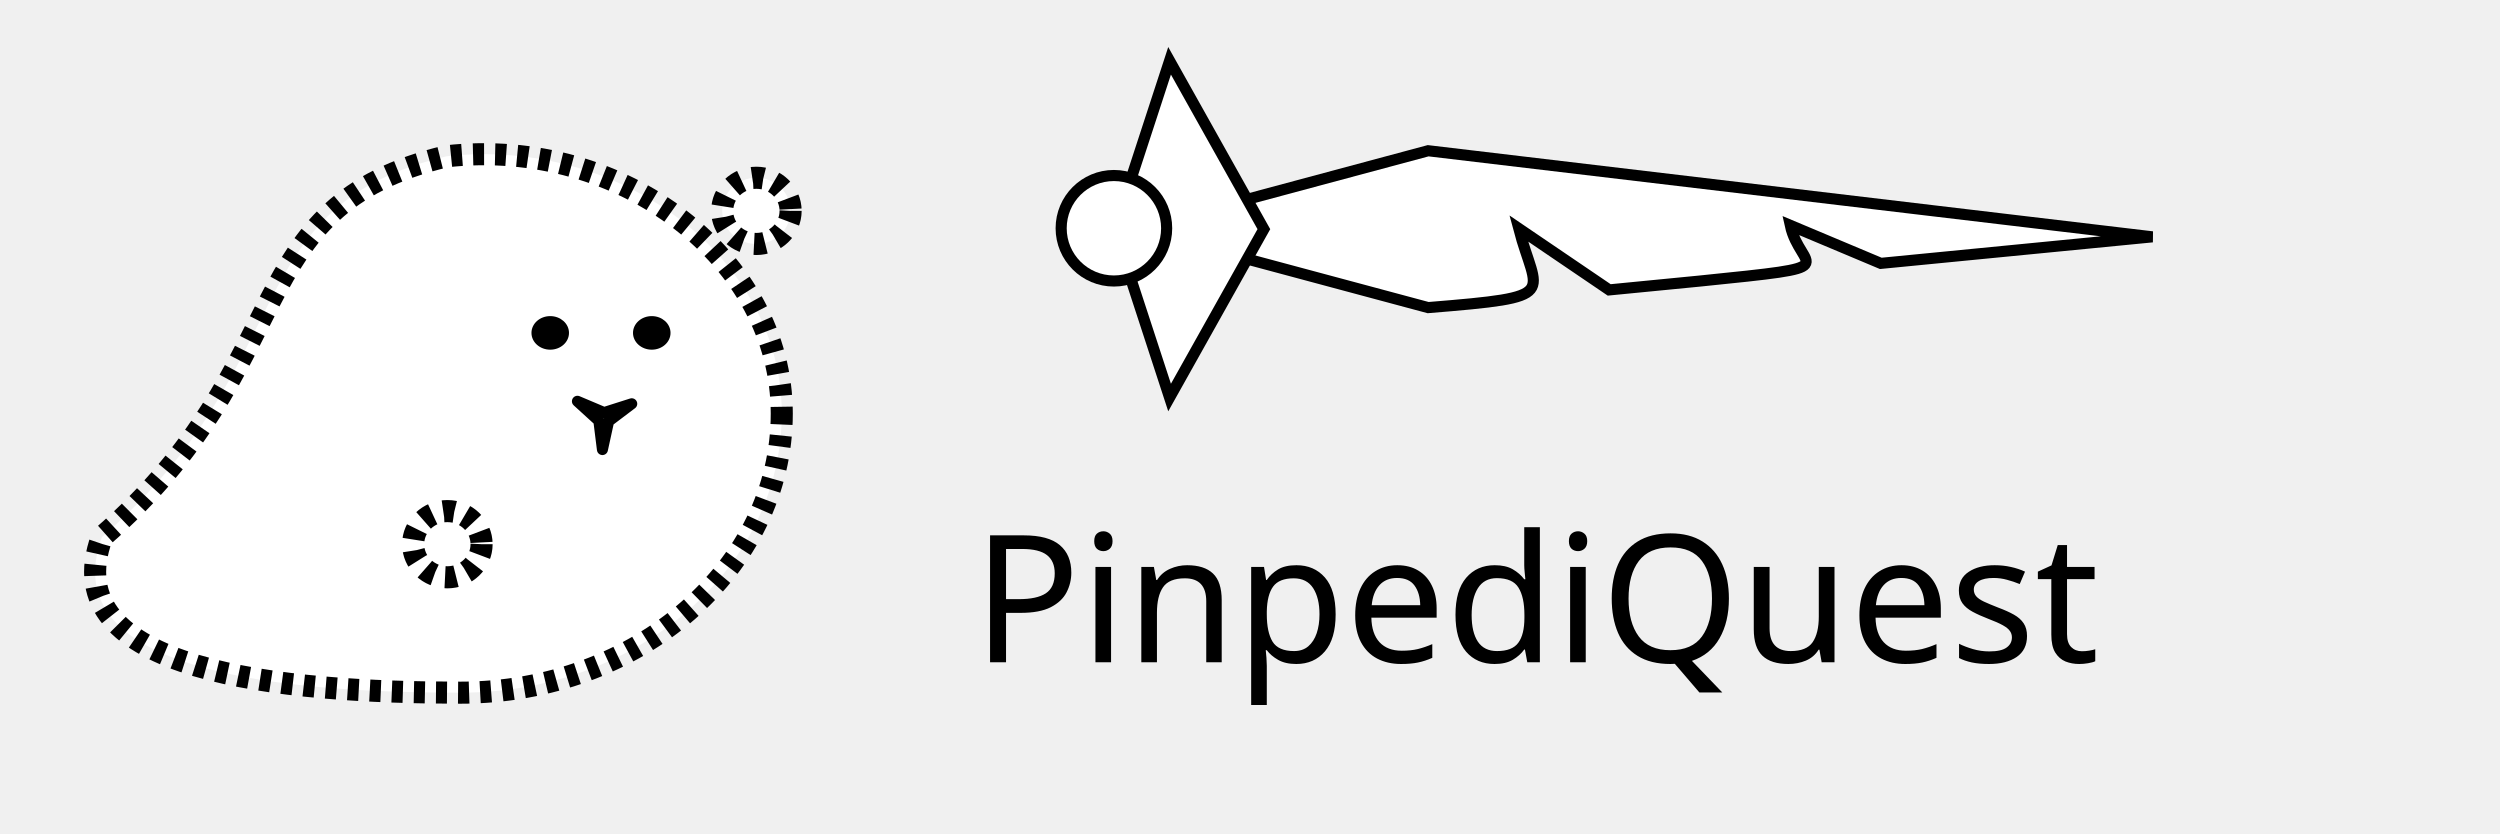
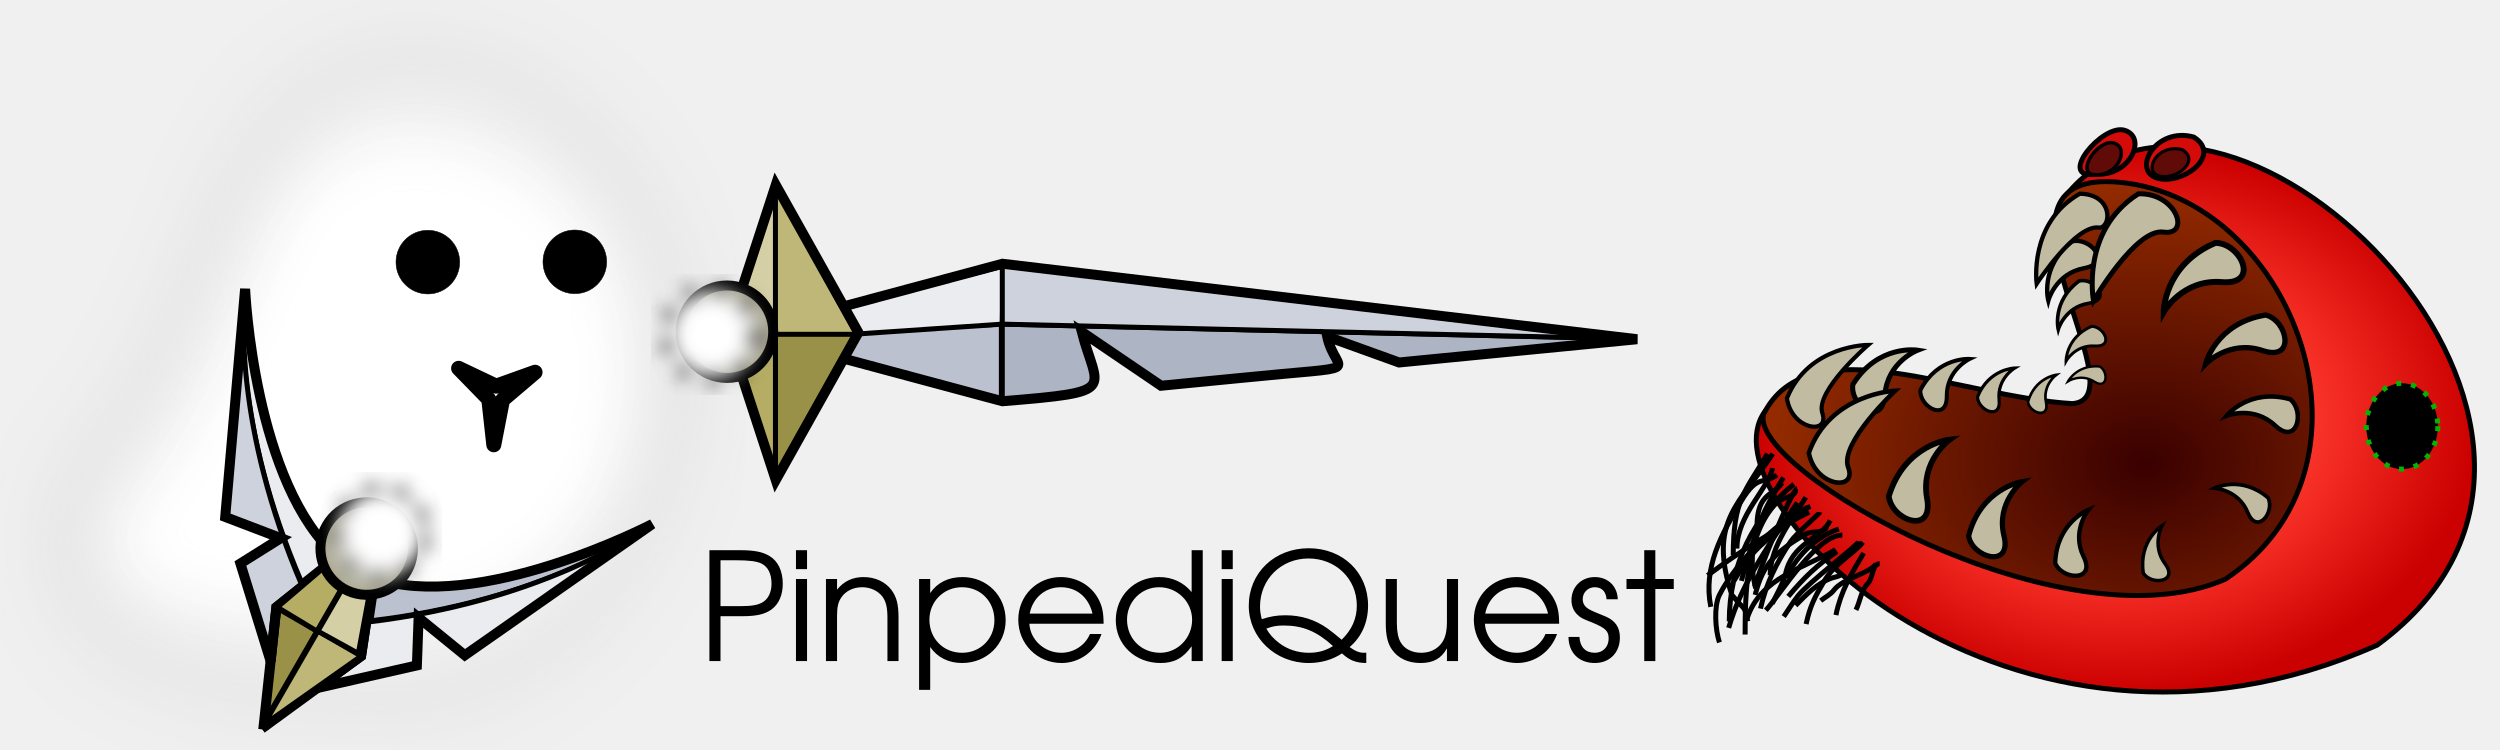
- <svg xmlns="http://www.w3.org/2000/svg" width="450" height="150" id="svg2402" version="1.0">
-   <defs id="defs2404" />
+ <svg xmlns="http://www.w3.org/2000/svg" xmlns:xlink="http://www.w3.org/1999/xlink" width="500" height="150" id="svg2402" version="1.0">
+   <defs id="defs2404">
+     <filter id="filter3534" height="1.39" y="-0.195" width="1.378" x="-0.189">
+       <feGaussianBlur id="feGaussianBlur3536" stdDeviation="3.148" />
+     </filter>
+     <filter id="filter3530" height="1.39" y="-0.195" width="1.378" x="-0.189">
+       <feGaussianBlur id="feGaussianBlur3532" stdDeviation="3.148" />
+     </filter>
+     <linearGradient id="linearGradient4616">
+       <stop id="stop4618" offset="0" style="stop-color:#ff5435;stop-opacity:1;" />
+       <stop id="stop4624" offset="0.5" style="stop-color:#ff392e;stop-opacity:1;" />
+       <stop id="stop4620" offset="1" style="stop-color:#cb0000;stop-opacity:1;" />
+     </linearGradient>
+     <linearGradient id="linearGradient5384">
+       <stop id="stop5386" offset="0" style="stop-color:#390000;stop-opacity:1;" />
+       <stop id="stop5388" offset="1" style="stop-color:#942b00;stop-opacity:1;" />
+     </linearGradient>
+     <radialGradient r="4.859" fy="71.75" fx="312.5" cy="71.75" cx="312.5" gradientTransform="matrix(1.406405,-8.3705979e-7,8.0407572e-7,1.350986,-127.0017,-25.18301)" gradientUnits="userSpaceOnUse" id="radialGradient12323" xlink:href="#linearGradient9227" />
+     <radialGradient gradientTransform="matrix(1.424878,3.6083487e-6,-3.514787e-6,1.387932,-132.7742,-27.83527)" gradientUnits="userSpaceOnUse" r="4.859" fy="71.75" fx="312.5" cy="71.75" cx="312.5" id="radialGradient10210" xlink:href="#linearGradient9227" />
+     <radialGradient gradientTransform="matrix(1.406405,-8.3705979e-7,8.0407572e-7,1.350986,-127.0017,-25.18301)" gradientUnits="userSpaceOnUse" r="4.859" fy="71.75" fx="312.5" cy="71.75" cx="312.5" id="radialGradient9233" xlink:href="#linearGradient9227" />
+     <linearGradient id="linearGradient9227">
+       <stop id="stop9229" offset="0" style="stop-color:#efeee7;stop-opacity:1;" />
+       <stop id="stop9231" offset="1" style="stop-color:#848162;stop-opacity:1;" />
+     </linearGradient>
+     <radialGradient xlink:href="#linearGradient4616" id="radialGradient2959" gradientUnits="userSpaceOnUse" gradientTransform="matrix(1.146743,0,0,0.872035,-79.6125,-718.6239)" cx="305.047" cy="628.093" fx="305.047" fy="628.093" r="120.288" />
+     <radialGradient xlink:href="#linearGradient5384" id="radialGradient2961" gradientUnits="userSpaceOnUse" gradientTransform="matrix(1.150955,0,0,0.868844,-79.6125,-718.6239)" cx="310.797" cy="648.409" fx="314.016" fy="649.842" r="122.113" />
+     <filter id="filter3554" height="1.33" y="-0.165" width="1.266" x="-0.133">
+       <feGaussianBlur id="feGaussianBlur3556" stdDeviation="7.487" />
+     </filter>
+   </defs>
  <g id="layer1">
-     <g transform="translate(-48.65691,-105.6936)" id="g9007">
-       <path style="fill:#ffffff;fill-opacity:1;fill-rule:evenodd;stroke:#000000;stroke-width:3.973;stroke-linecap:butt;stroke-linejoin:round;stroke-miterlimit:4;stroke-dasharray:1.987, 1.987;stroke-dashoffset:0;stroke-opacity:1" d="M 189.376,180.115 C 189.376,207.859 163.477,230.376 131.566,230.376 C 99.655,230.376 58.091,226.681 67.002,202.365 C 103.277,170.827 90.997,142.854 129.031,133.827 C 160.742,130.269 189.376,152.371 189.376,180.115 z " id="path1872" />
-       <path style="opacity:1;fill:#000000;fill-opacity:1;fill-rule:evenodd;stroke:#000000;stroke-width:1;stroke-linecap:butt;stroke-linejoin:round;stroke-miterlimit:4;stroke-dasharray:none;stroke-dashoffset:0;stroke-opacity:1" id="path1875" d="M 249 242.362 A 9 8 0 1 1  231,242.362 A 9 8 0 1 1  249 242.362 z" transform="matrix(0.355495,0,0,0.355495,62.37908,79.4559)" />
-       <path transform="matrix(0.355495,0,0,0.355495,80.6557,79.4559)" d="M 249 242.362 A 9 8 0 1 1  231,242.362 A 9 8 0 1 1  249 242.362 z" id="path2762" style="opacity:1;fill:#000000;fill-opacity:1;fill-rule:evenodd;stroke:#000000;stroke-width:1;stroke-linecap:butt;stroke-linejoin:round;stroke-miterlimit:4;stroke-dasharray:none;stroke-dashoffset:0;stroke-opacity:1" />
-       <path transform="matrix(0.397318,0,0,0.397318,79.31894,-62.19913)" d="M 281 518.094 A 15.5 15 0 1 1  250,518.094 A 15.5 15 0 1 1  281 518.094 z" id="path6332" style="opacity:1;fill:#ffffff;fill-opacity:1;fill-rule:evenodd;stroke:#000000;stroke-width:10;stroke-linecap:butt;stroke-linejoin:round;stroke-miterlimit:4;stroke-dasharray:5, 5;stroke-dashoffset:0;stroke-opacity:1" />
-       <path style="opacity:1;fill:#ffffff;fill-opacity:1;fill-rule:evenodd;stroke:#000000;stroke-width:10;stroke-linecap:butt;stroke-linejoin:round;stroke-miterlimit:4;stroke-dasharray:5, 5;stroke-dashoffset:0;stroke-opacity:1" id="path7219" d="M 281 518.094 A 15.5 15 0 1 1  250,518.094 A 15.5 15 0 1 1  281 518.094 z" transform="matrix(0.397318,0,0,0.397318,23.69447,-2.19913)" />
-       <path style="opacity:1;fill:#ffffff;fill-opacity:1;fill-rule:evenodd;stroke:#000000;stroke-width:10.441;stroke-linecap:butt;stroke-linejoin:round;stroke-miterlimit:4;stroke-dasharray:none;stroke-dashoffset:0;stroke-opacity:1" id="path7227" d="M 333.5,510.974 L 327.644,537.745 L 324.256,510.552 L 304,492.094 L 329.244,502.757 L 355.356,494.444 L 333.5,510.974 z " transform="matrix(0.190272,0,0,0.190272,94.7528,84.2945)" />
+     <text xml:space="preserve" style="font-size:32px;font-style:normal;font-weight:normal;fill:#000000;fill-opacity:1;stroke:none;stroke-width:1px;stroke-linecap:butt;stroke-linejoin:miter;stroke-opacity:1;font-family:Dragonwick" x="139.6" y="132.208" id="text9226">
+       <tspan id="tspan9228" x="139.6" y="132.208" style="font-size:30px;font-family:URW Gothic L">PinpediQuest</tspan>
+     </text>
+     <g id="g2902" transform="matrix(0.5225351,0,0,0.5225351,281.8875,173.1592)">
+       <path id="path1362" d="M 136.055,-173.863 C 262.324,-142.044 303.74,-154.67 252.223,-257.706 C 312.832,-328.922 482.032,-166.287 370.41,-84.465 C 229.494,-21.835 111.306,-140.528 136.055,-173.863 z " style="fill:url(#radialGradient2959);fill-opacity:1;fill-rule:evenodd;stroke:#000000;stroke-width:1.914px;stroke-linecap:butt;stroke-linejoin:miter;stroke-opacity:1" />
+       <path id="path1358" d="M 312.327,-109.719 C 375.966,-152.145 339.601,-252.15 274.951,-261.242 C 210.301,-270.333 281.517,-178.914 253.738,-176.894 C 210.806,-179.419 152.723,-207.198 135.55,-172.853 C 129.489,-151.64 250.202,-82.445 312.327,-109.719 z " style="fill:url(#radialGradient2961);fill-opacity:1;fill-rule:evenodd;stroke:#000000;stroke-width:1.914px;stroke-linecap:butt;stroke-linejoin:miter;stroke-opacity:1" />
+       <path id="path3694" d="M 253.614,-238.972 C 241.078,-229.178 244.526,-216.318 244.526,-216.318 C 244.526,-216.318 247.256,-226.699 258.202,-228.715 C 269.148,-230.732 260.473,-240.811 253.614,-238.972 z " style="fill:#c1bca1;fill-opacity:1;fill-rule:evenodd;stroke:#000000;stroke-width:1.682px;stroke-linecap:butt;stroke-linejoin:miter;stroke-opacity:1" />
+       <path id="path1368" d="M 300.205,-278.919 C 311.317,-271.848 295.659,-260.231 286.063,-263.262 C 276.466,-266.292 285.558,-282.96 300.205,-278.919 z " style="fill:#d50b09;fill-opacity:1;fill-rule:evenodd;stroke:#000000;stroke-width:1.914px;stroke-linecap:butt;stroke-linejoin:miter;stroke-opacity:1" />
+       <path id="path1370" d="M 262.829,-264.777 C 275.456,-263.767 282.527,-278.414 273.941,-281.445 C 265.355,-284.475 247.172,-262.252 262.829,-264.777 z " style="fill:#d50b09;fill-opacity:1;fill-rule:evenodd;stroke:#000000;stroke-width:1.914px;stroke-linecap:butt;stroke-linejoin:miter;stroke-opacity:1" />
+       <path id="path3696" d="M 256.341,-223.864 C 245.747,-216.016 248.33,-205.289 248.33,-205.289 C 248.33,-205.289 250.813,-213.831 259.924,-215.269 C 269.036,-216.707 262.063,-225.242 256.341,-223.864 z " style="fill:#c1bca1;fill-opacity:1;fill-rule:evenodd;stroke:#000000;stroke-width:1.394px;stroke-linecap:butt;stroke-linejoin:miter;stroke-opacity:1" />
+       <path id="path3672" d="M 327.727,-210.809 C 308.617,-207.773 304.71,-192.057 304.71,-192.057 C 304.71,-192.057 313.731,-201.495 326.567,-197.192 C 339.402,-192.889 336.108,-208.726 327.727,-210.809 z " style="fill:#c1bca1;fill-opacity:1;fill-rule:evenodd;stroke:#000000;stroke-width:2.045px;stroke-linecap:butt;stroke-linejoin:miter;stroke-opacity:1" />
+       <path id="path3674" d="M 337.108,-178.557 C 321.302,-182.974 312.733,-172.24 312.733,-172.24 C 312.733,-172.24 323.025,-176.326 331.398,-168.47 C 339.772,-160.613 342.833,-173.987 337.108,-178.557 z " style="fill:#c1bca1;fill-opacity:1;fill-rule:evenodd;stroke:#000000;stroke-width:1.735px;stroke-linecap:butt;stroke-linejoin:miter;stroke-opacity:1" />
+       <path id="path3686" d="M 169.728,-184.24 C 179.439,-199.775 194.516,-197.354 194.516,-197.354 C 194.516,-197.354 182.989,-192.989 181.968,-180.204 C 180.946,-167.418 168.431,-176.161 169.728,-184.24 z " style="fill:#c1bca1;fill-opacity:1;fill-rule:evenodd;stroke:#000000;stroke-width:1.933px;stroke-linecap:butt;stroke-linejoin:miter;stroke-opacity:1" />
+       <path id="path3682" d="M 247.172,-115.832 C 247.615,-131.367 259.896,-136.269 259.896,-136.269 C 259.896,-136.269 253.222,-128.02 258.047,-118.311 C 262.871,-108.602 249.735,-109.409 247.172,-115.832 z " style="fill:#c1bca1;fill-opacity:1;fill-rule:evenodd;stroke:#000000;stroke-width:1.654px;stroke-linecap:butt;stroke-linejoin:miter;stroke-opacity:1" />
+       <path id="path3684" d="M 144.489,-178.909 C 152.733,-199.415 175.589,-199.369 175.589,-199.369 C 175.589,-199.369 155.165,-181.763 158.047,-173.248 C 160.929,-164.733 146.327,-166.75 144.489,-178.909 z " style="fill:#c1bca1;fill-opacity:1;fill-rule:evenodd;stroke:#000000;stroke-width:1.606px;stroke-linecap:butt;stroke-linejoin:miter;stroke-opacity:1" />
+       <path id="path3688" d="M 195.569,-182.054 C 202.197,-194.865 214.44,-194.018 214.44,-194.018 C 214.44,-194.018 205.537,-189.808 205.661,-179.747 C 205.785,-169.685 195.126,-175.65 195.569,-182.054 z " style="fill:#c1bca1;fill-opacity:1;fill-rule:evenodd;stroke:#000000;stroke-width:1.535px;stroke-linecap:butt;stroke-linejoin:miter;stroke-opacity:1" />
+       <path id="path3690" d="M 217.419,-179.465 C 221.761,-190.26 231.658,-190.516 231.658,-190.516 C 231.658,-190.516 224.831,-186.455 225.699,-178.384 C 226.568,-170.314 217.552,-174.289 217.419,-179.465 z " style="fill:#c1bca1;fill-opacity:1;fill-rule:evenodd;stroke:#000000;stroke-width:1.238px;stroke-linecap:butt;stroke-linejoin:miter;stroke-opacity:1" />
+       <path id="path3692" d="M 256.586,-257.238 C 236.887,-246.03 240.069,-222.791 240.069,-222.791 C 240.069,-222.791 255.151,-245.987 264.196,-244.228 C 268.811,-244.776 269.189,-257.043 256.586,-257.238 z " style="fill:#c1bca1;fill-opacity:1;fill-rule:evenodd;stroke:#000000;stroke-width:1.647px;stroke-linecap:butt;stroke-linejoin:miter;stroke-opacity:1" />
+       <path id="path3700" d="M 280.885,-112.001 C 278.961,-124.507 288.077,-130.234 288.077,-130.234 C 288.077,-130.234 283.942,-122.65 289.23,-115.582 C 294.518,-108.515 283.88,-107.234 280.885,-112.001 z " style="fill:#c1bca1;fill-opacity:1;fill-rule:evenodd;stroke:#000000;stroke-width:1.346px;stroke-linecap:butt;stroke-linejoin:miter;stroke-opacity:1" />
+       <path id="path3702" d="M 328.633,-140.874 C 318.261,-149.656 308.105,-144.534 308.105,-144.534 C 308.105,-144.534 317.262,-144.057 320.853,-135.252 C 324.444,-126.448 331.365,-135.458 328.633,-140.874 z " style="fill:#c1bca1;fill-opacity:1;fill-rule:evenodd;stroke:#000000;stroke-width:1.437px;stroke-linecap:butt;stroke-linejoin:miter;stroke-opacity:1" />
+       <path id="path3704" d="M 236.73,-177.565 C 239.389,-186.854 247.541,-187.915 247.541,-187.915 C 247.541,-187.915 242.251,-183.975 243.662,-177.384 C 245.073,-170.793 237.286,-173.302 236.73,-177.565 z " style="fill:#c1bca1;fill-opacity:1;fill-rule:evenodd;stroke:#000000;stroke-width:1.028px;stroke-linecap:butt;stroke-linejoin:miter;stroke-opacity:1" />
+       <path id="path3706" d="M 261.054,-206.46 C 251.196,-202.141 251.301,-193.134 251.301,-193.134 C 251.301,-193.134 254.83,-199.481 262.343,-198.968 C 269.856,-198.455 265.858,-206.516 261.054,-206.46 z " style="fill:#c1bca1;fill-opacity:1;fill-rule:evenodd;stroke:#000000;stroke-width:1.138px;stroke-linecap:butt;stroke-linejoin:miter;stroke-opacity:1" />
+       <path id="path3708" d="M 264.16,-191.112 C 255.504,-191.877 252.085,-185.458 252.085,-185.458 C 252.085,-185.458 257.046,-188.584 262.167,-185.307 C 267.288,-182.03 267.583,-189.288 264.16,-191.112 z " style="fill:#c1bca1;fill-opacity:1;fill-rule:evenodd;stroke:#000000;stroke-width:0.919px;stroke-linecap:butt;stroke-linejoin:miter;stroke-opacity:1" />
+       <path id="path3726" d="M 139.086,-157.701 C 126.363,-138.618 114.076,-131.714 123.428,-103.658 C 129.368,-96.53 127.841,-100.148 129.489,-93.556" style="fill:none;fill-opacity:0.75;fill-rule:evenodd;stroke:#000000;stroke-width:1.914px;stroke-linecap:butt;stroke-linejoin:miter;stroke-opacity:1" />
+       <path id="path3728" d="M 147.672,-144.064 C 148.588,-141.316 142.649,-141.061 140.601,-139.013 C 128.856,-127.269 128.479,-103.724 128.479,-88.505" style="fill:none;fill-opacity:0.75;fill-rule:evenodd;stroke:#000000;stroke-width:1.914px;stroke-linecap:butt;stroke-linejoin:miter;stroke-opacity:1" />
+       <path id="path3742" d="M 164.339,-128.912 C 156.597,-126.331 148.991,-119.934 144.136,-110.224" style="fill:none;fill-opacity:0.75;fill-rule:evenodd;stroke:#000000;stroke-width:1.914px;stroke-linecap:butt;stroke-linejoin:miter;stroke-opacity:1" />
+       <path id="path3744" d="M 153.502,-137.524 C 142.871,-133.98 125.164,-116.708 118.651,-103.683 C 116.488,-99.357 117.036,-90.345 118.651,-85.501" style="fill:none;fill-opacity:0.75;fill-rule:evenodd;stroke:#000000;stroke-width:1.914px;stroke-linecap:butt;stroke-linejoin:miter;stroke-opacity:1" />
+       <path id="path3746" d="M 161.078,-132.182 C 157.475,-124.976 146.35,-123.698 143.905,-111.474 C 143.448,-109.186 140.41,-103.473 138.854,-100.362" style="fill:none;fill-opacity:0.75;fill-rule:evenodd;stroke:#000000;stroke-width:1.914px;stroke-linecap:butt;stroke-linejoin:miter;stroke-opacity:1" />
+       <path id="path3748" d="M 157.089,-135.315 C 156.996,-134.852 147.766,-126.887 145.977,-124.203 C 140.389,-115.821 136.452,-107.859 134.36,-98.444" style="fill:none;fill-opacity:0.75;fill-rule:evenodd;stroke:#000000;stroke-width:1.914px;stroke-linecap:butt;stroke-linejoin:miter;stroke-opacity:1" />
+       <path id="path3750" d="M 148.451,-139.03 C 138.83,-124.599 127.294,-108.921 122.187,-91.048" style="fill:none;fill-opacity:0.75;fill-rule:evenodd;stroke:#000000;stroke-width:1.914px;stroke-linecap:butt;stroke-linejoin:miter;stroke-opacity:1" />
+       <path id="path3752" d="M 139.702,-141.376 C 133.795,-132.516 129.522,-118.84 127.075,-109.051" style="fill:none;fill-opacity:0.75;fill-rule:evenodd;stroke:#000000;stroke-width:1.914px;stroke-linecap:butt;stroke-linejoin:miter;stroke-opacity:1" />
+       <path id="path3764" d="M 147.167,-146.084 C 131.744,-133.746 122.418,-115.207 122.418,-93.556" style="fill:none;fill-opacity:0.75;fill-rule:evenodd;stroke:#000000;stroke-width:1.914px;stroke-linecap:butt;stroke-linejoin:miter;stroke-opacity:1" />
+       <path id="path3766" d="M 140.601,-149.62 C 135.561,-145.588 133.522,-150.448 126.964,-139.518 C 119.425,-126.953 112.337,-114.162 115.347,-99.112" style="fill:none;fill-opacity:0.75;fill-rule:evenodd;stroke:#000000;stroke-width:1.914px;stroke-linecap:butt;stroke-linejoin:miter;stroke-opacity:1" />
+       <path id="path3768" d="M 137.065,-157.701 C 128.251,-143.01 123.933,-139.916 123.933,-118.81" style="fill:none;fill-opacity:0.75;fill-rule:evenodd;stroke:#000000;stroke-width:1.914px;stroke-linecap:butt;stroke-linejoin:miter;stroke-opacity:1" />
+       <path id="path3770" d="M 143.126,-148.61 C 135.434,-135.789 128.159,-123.625 132.52,-106.183" style="fill:none;fill-opacity:0.75;fill-rule:evenodd;stroke:#000000;stroke-width:1.914px;stroke-linecap:butt;stroke-linejoin:miter;stroke-opacity:1" />
+       <path id="path3772" d="M 151.712,-141.033 C 147.334,-133.736 138.075,-122.675 138.075,-111.234" style="fill:none;fill-opacity:0.75;fill-rule:evenodd;stroke:#000000;stroke-width:1.914px;stroke-linecap:butt;stroke-linejoin:miter;stroke-opacity:1" />
+       <path id="path3774" d="M 142.621,-146.589 C 139.683,-141.693 133.025,-143.042 133.025,-129.922 C 133.025,-126.873 132.351,-123.861 132.014,-120.83" style="fill:none;fill-opacity:0.75;fill-rule:evenodd;stroke:#000000;stroke-width:1.914px;stroke-linecap:butt;stroke-linejoin:miter;stroke-opacity:1" />
+       <path id="path3776" d="M 159.597,-129.947 C 159.597,-127.071 153.982,-128.397 151.516,-126.917 C 140.386,-120.239 135.327,-115.703 132.323,-103.683" style="fill:none;fill-opacity:0.75;fill-rule:evenodd;stroke:#000000;stroke-width:1.914px;stroke-linecap:butt;stroke-linejoin:miter;stroke-opacity:1" />
+       <path id="path3778" d="M 163.107,-121.036 C 150.921,-113.724 134.544,-110.605 129.267,-94.772" style="fill:none;fill-opacity:0.75;fill-rule:evenodd;stroke:#000000;stroke-width:1.914px;stroke-linecap:butt;stroke-linejoin:miter;stroke-opacity:1" />
+       <path id="path3780" d="M 172.052,-124.169 C 171.57,-122.721 152.889,-108.549 148.819,-103.461 C 146.777,-100.908 145.115,-98.073 143.263,-95.38" style="fill:none;fill-opacity:0.75;fill-rule:evenodd;stroke:#000000;stroke-width:1.914px;stroke-linecap:butt;stroke-linejoin:miter;stroke-opacity:1" />
+       <path id="path3782" d="M 173.542,-123.844 C 169.849,-119.227 162.8,-115.705 158.895,-109.197 C 154.948,-102.618 153.347,-99.384 151.824,-92.529" style="fill:none;fill-opacity:0.75;fill-rule:evenodd;stroke:#000000;stroke-width:1.914px;stroke-linecap:butt;stroke-linejoin:miter;stroke-opacity:1" />
+       <path id="path3800" d="M 163.68,-120.257 C 156.127,-115.221 151.025,-110.323 144.992,-103.084" style="fill:none;fill-opacity:0.75;fill-rule:evenodd;stroke:#000000;stroke-width:1.914px;stroke-linecap:butt;stroke-linejoin:miter;stroke-opacity:1" />
+       <path id="path3802" d="M 164.964,-111.242 C 164.078,-110.652 162.944,-110.569 161.934,-110.232 C 155.918,-108.227 151.491,-103.325 147.792,-99.626" style="fill:none;fill-opacity:0.75;fill-rule:evenodd;stroke:#000000;stroke-width:1.914px;stroke-linecap:butt;stroke-linejoin:miter;stroke-opacity:1" />
+       <path id="path3810" d="M 165.7,-126.575 C 155.83,-126.575 142.638,-104.797 136.406,-97.785" style="fill:none;fill-opacity:0.75;fill-rule:evenodd;stroke:#000000;stroke-width:1.914px;stroke-linecap:butt;stroke-linejoin:miter;stroke-opacity:1" />
+       <path id="path3814" d="M 148.357,-144.286 C 146.433,-144.286 133.026,-111.07 132.194,-106.911" style="fill:none;fill-opacity:0.75;fill-rule:evenodd;stroke:#000000;stroke-width:1.914px;stroke-linecap:butt;stroke-linejoin:miter;stroke-opacity:1" />
+       <path id="path3816" d="M 179.988,-115.617 C 177.043,-115.617 177.525,-110.123 175.442,-108.041 C 172.832,-105.43 172.548,-101.242 170.897,-97.939" style="fill:none;fill-opacity:0.75;fill-rule:evenodd;stroke:#000000;stroke-width:1.914px;stroke-linecap:butt;stroke-linejoin:miter;stroke-opacity:1" />
+       <path id="path3818" d="M 152.517,-137.429 C 143.836,-128.749 133.861,-125.024 126.758,-113.186 C 125.941,-111.824 125.075,-110.492 124.233,-109.145" style="fill:none;fill-opacity:0.75;fill-rule:evenodd;stroke:#000000;stroke-width:1.914px;stroke-linecap:butt;stroke-linejoin:miter;stroke-opacity:1" />
+       <path id="path3820" d="M 173.85,-119.7 C 169.178,-111.913 165.053,-105.008 163.244,-95.962" style="fill:none;fill-opacity:0.75;fill-rule:evenodd;stroke:#000000;stroke-width:1.914px;stroke-linecap:butt;stroke-linejoin:miter;stroke-opacity:1" />
+       <path id="path3826" d="M 178.618,-115.608 C 176.429,-111.96 165.889,-110.084 162.456,-105.507 C 161.162,-103.782 159.089,-102.813 157.405,-101.466" style="fill:none;fill-opacity:0.75;fill-rule:evenodd;stroke:#000000;stroke-width:1.914px;stroke-linecap:butt;stroke-linejoin:miter;stroke-opacity:1" />
+       <path id="path3848" d="M 138.983,-152.214 C 137.419,-144.396 125.346,-134.248 125.346,-121.404" style="fill:none;fill-opacity:0.75;fill-rule:evenodd;stroke:#000000;stroke-width:1.914px;stroke-linecap:butt;stroke-linejoin:miter;stroke-opacity:1" />
+       <path id="path3856" d="M 152.988,-135.375 C 141.148,-129.455 126.366,-120.333 114.097,-111.131" style="fill:none;fill-opacity:0.75;fill-rule:evenodd;stroke:#000000;stroke-width:1.914px;stroke-linecap:butt;stroke-linejoin:miter;stroke-opacity:1" />
+       <path id="path6942" d="M 295.858,-274.074 C 302.989,-269.56 292.941,-262.143 286.783,-264.078 C 280.625,-266.013 286.459,-276.654 295.858,-274.074 z " style="fill:#610b09;fill-opacity:1;fill-rule:evenodd;stroke:#000000;stroke-width:1.225px;stroke-linecap:butt;stroke-linejoin:miter;stroke-opacity:1" />
+       <path id="path6944" d="M 262.187,-264.478 C 270.92,-263.746 275.811,-274.36 269.872,-276.556 C 263.934,-278.752 254.573,-265.148 262.187,-264.478 z " style="fill:#610b09;fill-opacity:1;fill-rule:evenodd;stroke:#000000;stroke-width:1.355px;stroke-linecap:butt;stroke-linejoin:miter;stroke-opacity:1" />
+       <path id="path3666" d="M 278.992,-257.201 C 256.768,-243.059 261.819,-216.29 261.819,-216.29 C 261.819,-216.29 277.981,-244.069 288.588,-242.554 C 299.195,-241.039 293.639,-257.706 278.992,-257.201 z " style="fill:#c1bca1;fill-opacity:1;fill-rule:evenodd;stroke:#000000;stroke-width:1.914px;stroke-linecap:butt;stroke-linejoin:miter;stroke-opacity:1" />
+       <path id="path3668" d="M 308.496,-238.419 C 288.682,-230.013 288.682,-212.001 288.682,-212.001 C 288.682,-212.001 295.887,-224.609 310.898,-223.409 C 325.908,-222.208 318.102,-238.419 308.496,-238.419 z " style="fill:#c1bca1;fill-opacity:1;fill-rule:evenodd;stroke:#000000;stroke-width:2.275px;stroke-linecap:butt;stroke-linejoin:miter;stroke-opacity:1" />
+       <path id="path3680" d="M 214.032,-126.243 C 218.679,-144.507 234.512,-147.048 234.512,-147.048 C 234.512,-147.048 224.426,-139.059 227.558,-126.291 C 230.691,-113.522 215.362,-117.962 214.032,-126.243 z " style="fill:#c1bca1;fill-opacity:1;fill-rule:evenodd;stroke:#000000;stroke-width:2.006px;stroke-linecap:butt;stroke-linejoin:miter;stroke-opacity:1" />
+       <path id="path3676" d="M 152.862,-158.03 C 160.931,-180.829 185.922,-181.831 185.922,-181.831 C 185.922,-181.831 164.402,-161.642 167.945,-152.465 C 171.488,-143.289 155.431,-144.822 152.862,-158.03 z " style="fill:#c1bca1;fill-opacity:1;fill-rule:evenodd;stroke:#000000;stroke-width:1.757px;stroke-linecap:butt;stroke-linejoin:miter;stroke-opacity:1" />
+       <path id="path3678" d="M 183.483,-141.468 C 189.575,-161.379 206.839,-163.157 206.839,-163.157 C 206.839,-163.157 195.468,-154.974 198.108,-140.637 C 200.748,-126.301 184.436,-132.217 183.483,-141.468 z " style="fill:#c1bca1;fill-opacity:1;fill-rule:evenodd;stroke:#000000;stroke-width:2.197px;stroke-linecap:butt;stroke-linejoin:miter;stroke-opacity:1" />
+       <path transform="translate(-88.51554,-733.6906)" d="M 482.134 565.434 A 13.697 16.436 0 1 1  454.74,565.434 A 13.697 16.436 0 1 1  482.134 565.434 z" id="path2599" style="fill:#000000;fill-opacity:1;stroke:#00b500;stroke-width:1.914;stroke-linejoin:bevel;stroke-miterlimit:4;stroke-dasharray:1.914, 3.827;stroke-dashoffset:0;stroke-opacity:1" />
    </g>
-     <g id="g8252" transform="matrix(-1,0,0,-1,510,135.5)">
-       <path id="path4367" d="M 252.933,80.132 L 292.37,90.721 L 292.37,97.779 L 252.933,108.368 L 122.575,92.869 L 138.869,91.277 L 155.164,89.685 L 171.459,88.093 L 187.754,94.94 C 185.994,86.812 176.939,87.667 204.048,84.909 L 220.343,83.316 L 236.638,94.384 C 233.445,82.229 228.706,82.108 252.933,80.132 z " style="fill:#ffffff;fill-opacity:1;fill-rule:evenodd;stroke:#000000;stroke-width:2;stroke-linecap:butt;stroke-linejoin:miter;stroke-miterlimit:4;stroke-dasharray:none;stroke-opacity:1" />
-       <path id="path4369" d="M 282.503,94.25 L 299.475,63.943 L 309.373,94.25 L 299.475,124.557 L 282.503,94.25 z " style="fill:#ffffff;fill-opacity:1;fill-rule:evenodd;stroke:#000000;stroke-width:2;stroke-linecap:butt;stroke-linejoin:miter;stroke-miterlimit:4;stroke-dasharray:none;stroke-opacity:1" />
-       <path transform="matrix(2.10993,0,0,2.10993,-349.8558,-56.97454)" d="M 317 71.75 A 4.5 4.5 0 1 1  308,71.75 A 4.5 4.5 0 1 1  317 71.75 z" id="path7278" style="opacity:1;fill:#ffffff;fill-opacity:1;fill-rule:evenodd;stroke:#000000;stroke-width:0.948;stroke-miterlimit:4;stroke-dasharray:none;stroke-dashoffset:0;stroke-opacity:1" />
+     <g id="g12295" transform="matrix(0.7377252,0,0,0.7377252,131.4806,20.5624)">
+       <path id="path4360" d="M 93.25,80.75 L 93.25,60 L 24.5,63 L 93.25,80.75 z " style="fill:#bbc1ce;fill-opacity:1;fill-rule:evenodd;stroke:#000000;stroke-width:1.356px;stroke-linecap:butt;stroke-linejoin:miter;stroke-opacity:1" />
+       <path id="path4358" d="M 93.5,60 L 8.75,65.75 L 93.75,44.25 L 93.5,60 z " style="fill:#eaecf0;fill-opacity:1;fill-rule:evenodd;stroke:#000000;stroke-width:1.356px;stroke-linecap:butt;stroke-linejoin:miter;stroke-opacity:1" />
+       <path id="path4356" d="M 93.5,60 L 93.5,80.75 L 111.562,78.969 C 122.238,77.059 118.097,73.851 115,62.062 L 136.281,76.531 L 183.375,71.906 C 186.381,70.958 182.81,69.253 181.531,63.344 L 200.594,70.219 L 263.75,64 L 93.5,60 z " style="fill:#adb4c4;fill-opacity:1;fill-rule:evenodd;stroke:#000000;stroke-width:1.356px;stroke-linecap:butt;stroke-linejoin:miter;stroke-opacity:1" />
+       <path id="path4354" d="M 264.25,64 L 93.5,60 L 93.5,43.75 L 264.25,64 z " style="fill:#ced2dc;fill-opacity:1;fill-rule:evenodd;stroke:#000000;stroke-width:1.356px;stroke-linecap:butt;stroke-linejoin:miter;stroke-opacity:1" />
+       <path id="path2780" d="M 93.529,80.905 L 41.471,66.928 L 41.471,57.61 L 93.529,43.633 L 265.605,64.092 L 244.096,66.194 L 222.586,68.295 L 201.077,70.397 L 181.567,63.358 C 183.89,74.088 193.842,70.96 158.057,74.6 L 136.548,76.702 L 115.038,62.093 C 119.253,78.137 125.508,78.297 93.529,80.905 z " style="fill:none;fill-opacity:1;fill-rule:evenodd;stroke:#000000;stroke-width:2.711;stroke-linecap:butt;stroke-linejoin:miter;stroke-miterlimit:4;stroke-dasharray:none;stroke-opacity:1" />
+       <path id="path4370" d="M 32,101.5 L 32,62.5 L 53.75,62.5 L 32,101.5 z " style="fill:#9a9148;fill-opacity:1;fill-rule:evenodd;stroke:#000000;stroke-width:1.356px;stroke-linecap:butt;stroke-linejoin:miter;stroke-opacity:1" />
+       <path id="path4374" d="M 32,102 L 32,63.25 L 19,63.25 L 32,102 z " style="fill:#b6ad64;fill-opacity:1;fill-rule:evenodd;stroke:#000000;stroke-width:1.356px;stroke-linecap:butt;stroke-linejoin:miter;stroke-opacity:1" />
+       <path id="path4368" d="M 31.75,22 L 31.75,62.75 L 54,62.75 L 31.75,22 z " style="fill:#bfb777;fill-opacity:1;fill-rule:evenodd;stroke:#000000;stroke-width:1.356px;stroke-linecap:butt;stroke-linejoin:miter;stroke-opacity:1" />
+       <path id="path4372" d="M 32,22.5 L 32,62.75 L 18.75,62.75 L 32,22.5 z " style="fill:#d4cfa4;fill-opacity:1;fill-rule:evenodd;stroke:#000000;stroke-width:1.356px;stroke-linecap:butt;stroke-linejoin:miter;stroke-opacity:1" />
+       <path id="path2786" d="M 54.495,62.269 L 32.091,102.275 L 19.025,62.269 L 32.091,22.263 L 54.495,62.269 z " style="fill:none;fill-opacity:1;fill-rule:evenodd;stroke:#000000;stroke-width:2.711;stroke-linecap:butt;stroke-linejoin:miter;stroke-miterlimit:4;stroke-dasharray:none;stroke-opacity:1" />
+       <path transform="matrix(-2.785175,0,0,-2.785175,889.2287,261.8905)" d="M 317 71.75 A 4.5 4.5 0 1 1  308,71.75 A 4.5 4.5 0 1 1  317 71.75 z" id="path2788" style="fill:url(#radialGradient12323);fill-opacity:1;fill-rule:evenodd;stroke:#000000;stroke-width:0.973;stroke-miterlimit:4;stroke-dasharray:none;stroke-dashoffset:0;stroke-opacity:1" />
    </g>
-     <text xml:space="preserve" style="font-size:32px;font-style:normal;font-weight:normal;fill:#000000;fill-opacity:1;stroke:none;stroke-width:1px;stroke-linecap:butt;stroke-linejoin:miter;stroke-opacity:1;font-family:Dragonwick" x="175.1" y="119.208" id="text9226">
-       <tspan id="tspan9228" x="175.1" y="119.208">PinpediQuest</tspan>
-     </text>
+     <path transform="matrix(0.947815,0,0,1.167762,-47.62872,-129.7473)" id="path5187" style="fill:#ffffff;fill-opacity:1;fill-rule:evenodd;stroke:#000000;stroke-width:3.802;stroke-linecap:butt;stroke-linejoin:round;stroke-miterlimit:4;stroke-dasharray:3.802, 3.802;stroke-dashoffset:0;stroke-opacity:1;filter:url(#filter3554)" d="M 190.944,174.103 C 190.944,202.995 164.721,226.444 132.411,226.444 C 100.1,226.444 58.015,222.597 67.038,197.274 C 103.768,164.431 91.333,135.3 129.843,125.899 C 161.952,122.193 190.944,145.21 190.944,174.103 z " />
+     <path id="path5189" style="fill:#ffffff;fill-opacity:1;fill-rule:evenodd;stroke:#000000;stroke-width:5.175;stroke-linecap:butt;stroke-linejoin:round;stroke-miterlimit:4;stroke-dasharray:5.175, 5.175;stroke-dashoffset:0;stroke-opacity:1;filter:url(#filter3534)" transform="matrix(0.5560228,0,0,0.5745569,-5.382287,-230.8273)" d="M 281,518.094 C 281,526.379 274.06,533.094 265.5,533.094 C 256.94,533.094 250,526.379 250,518.094 C 250,509.81 256.94,503.094 265.5,503.094 C 274.06,503.094 281,509.81 281,518.094 z " />
+     <path id="path5191" style="fill:#000000;fill-opacity:1;fill-rule:evenodd;stroke:#000000;stroke-width:0.101;stroke-linecap:butt;stroke-linejoin:round;stroke-miterlimit:4;stroke-dasharray:none;stroke-dashoffset:0;stroke-opacity:1" d="M 91.932,52.425 C 91.932,55.941 89.082,58.791 85.567,58.791 C 82.051,58.791 79.201,55.941 79.201,52.425 C 79.201,48.909 82.051,46.06 85.567,46.06 C 89.082,46.06 91.932,48.909 91.932,52.425 z " />
+     <path id="path5193" style="fill:#000000;fill-opacity:1;fill-rule:evenodd;stroke:#000000;stroke-width:0.101;stroke-linecap:butt;stroke-linejoin:round;stroke-miterlimit:4;stroke-dasharray:none;stroke-dashoffset:0;stroke-opacity:1" d="M 121.329,52.368 C 121.329,55.883 118.479,58.733 114.964,58.733 C 111.448,58.733 108.598,55.883 108.598,52.368 C 108.598,48.852 111.448,46.002 114.964,46.002 C 118.479,46.002 121.329,48.852 121.329,52.368 z " />
+     <path id="path5197" style="fill:#ffffff;fill-opacity:1;fill-rule:evenodd;stroke:#000000;stroke-width:3;stroke-linecap:butt;stroke-linejoin:round;stroke-miterlimit:4;stroke-dasharray:none;stroke-dashoffset:0;stroke-opacity:1" d="M 100.505,79.987 L 98.761,88.954 L 97.752,79.846 L 91.722,73.664 L 99.238,77.235 L 107.012,74.451 L 100.505,79.987 z " />
+     <g id="g12308" transform="matrix(-0.3688626,0.6388888,-0.6388888,-0.3688626,254.9397,-93.80693)">
+       <path id="path10234" d="M 317.844,11.469 C 324.315,15.768 362.064,41.85 367,68.938 L 378.375,64.469 C 378.343,64.425 378.314,64.387 378.281,64.344 C 350.3,26.881 321.98,13.316 317.844,11.469 z " style="fill:#bbc1ce;fill-opacity:1;fill-rule:evenodd;stroke:#000000;stroke-width:1.356;stroke-linecap:butt;stroke-linejoin:miter;stroke-miterlimit:4;stroke-dasharray:none;stroke-opacity:1" />
+       <path id="path11215" d="M 318.25,11.969 C 318.369,12.046 318.503,12.159 318.688,12.281 C 322.145,13.802 350.856,27.203 379.25,65.219 C 379.282,65.261 379.312,65.301 379.344,65.344 L 388,61.969 L 401.469,67.938 L 382.625,47.594 L 371.188,53.656 L 373.75,37.719 L 318.656,12 L 318.25,11.969 z " style="fill:#eaecf0;fill-opacity:1;fill-rule:evenodd;stroke:#000000;stroke-width:1.356;stroke-linecap:butt;stroke-linejoin:miter;stroke-miterlimit:4;stroke-dasharray:none;stroke-opacity:1" />
+       <path id="path2358" d="M 317.5,11.5 C 317.5,11.5 362.572,40.23 367.969,69.844 L 388,62 L 401.469,67.969 L 382.625,47.625 L 371.188,53.688 L 373.75,37.75 L 317.5,11.5 z " style="fill:none;fill-opacity:0.75;fill-rule:evenodd;stroke:#000000;stroke-width:2.711;stroke-linecap:butt;stroke-linejoin:miter;stroke-miterlimit:4;stroke-dasharray:none;stroke-opacity:1" />
+       <path id="path10216" d="M 388.125,89.25 L 388.125,75.75 L 417.375,75.75 L 388.125,89.25 z " style="fill:#9a9148;fill-opacity:1;fill-rule:evenodd;stroke:#000000;stroke-width:1.356px;stroke-linecap:butt;stroke-linejoin:miter;stroke-opacity:1" />
+       <path id="path3329" d="M 418.5,75.5 L 388,62 L 353.5,75.5" style="fill:none;fill-opacity:0.75;fill-rule:evenodd;stroke:#000000;stroke-width:2.711;stroke-linecap:butt;stroke-linejoin:miter;stroke-miterlimit:4;stroke-dasharray:none;stroke-opacity:1" />
+       <path id="path12189" d="M 318.188,138.984 C 324.659,134.685 362.408,108.603 367.344,81.516 L 378.719,85.984 C 378.686,86.028 378.658,86.066 378.625,86.109 C 350.644,123.572 322.324,137.137 318.188,138.984 z " style="fill:#eaecf0;fill-opacity:1;fill-rule:evenodd;stroke:#000000;stroke-width:1.356;stroke-linecap:butt;stroke-linejoin:miter;stroke-miterlimit:4;stroke-dasharray:none;stroke-opacity:1" />
+       <path id="path12191" d="M 318.594,138.484 C 318.713,138.407 318.847,138.294 319.031,138.172 C 322.489,136.651 351.199,123.25 379.594,85.234 C 379.626,85.192 379.656,85.152 379.688,85.109 L 388.344,88.484 L 401.812,82.516 L 382.969,102.859 L 371.531,96.797 L 374.094,112.734 L 319,138.453 L 318.594,138.484 z " style="fill:#ced2dc;fill-opacity:1;fill-rule:evenodd;stroke:#000000;stroke-width:1.356;stroke-linecap:butt;stroke-linejoin:miter;stroke-miterlimit:4;stroke-dasharray:none;stroke-opacity:1" />
+       <path id="path4314" d="M 317.5,139 C 317.5,139 362.572,110.27 367.969,80.656 L 388,88.5 L 401.469,82.531 L 382.625,102.875 L 371.188,96.812 L 373.75,112.75 L 317.5,139 z " style="fill:none;fill-opacity:0.75;fill-rule:evenodd;stroke:#000000;stroke-width:2.711;stroke-linecap:butt;stroke-linejoin:miter;stroke-miterlimit:4;stroke-dasharray:none;stroke-opacity:1" />
+       <path id="path4316" d="M 418.5,75 L 388,88.5 L 353.5,75" style="fill:none;fill-opacity:0.75;fill-rule:evenodd;stroke:#000000;stroke-width:2.711;stroke-linecap:butt;stroke-linejoin:miter;stroke-miterlimit:4;stroke-dasharray:none;stroke-opacity:1" />
+       <path id="path10212" d="M 388,62 L 388,75.5 L 417.25,75.5 L 388,62 z " style="fill:#bfb777;fill-opacity:1;fill-rule:evenodd;stroke:#000000;stroke-width:1.356px;stroke-linecap:butt;stroke-linejoin:miter;stroke-opacity:1" />
+       <path id="path10214" d="M 388,75.5 L 352.5,75.5 L 387.75,63 L 388,75.5 z " style="fill:#d4cfa4;fill-opacity:1;fill-rule:evenodd;stroke:#000000;stroke-width:1.356px;stroke-linecap:butt;stroke-linejoin:miter;stroke-opacity:1" />
+       <path id="path10218" d="M 388.125,75.75 L 352.625,75.75 L 387.875,88.25 L 388.125,75.75 z " style="fill:#b6ad64;fill-opacity:1;fill-rule:evenodd;stroke:#000000;stroke-width:1.356px;stroke-linecap:butt;stroke-linejoin:miter;stroke-opacity:1" />
+       <path transform="matrix(-2.785175,0,0,-2.785175,1232.367,275.0863)" d="M 317 71.75 A 4.5 4.5 0 1 1  308,71.75 A 4.5 4.5 0 1 1  317 71.75 z" id="path4326" style="fill:url(#radialGradient10210);fill-opacity:1;fill-rule:evenodd;stroke:#000000;stroke-width:0.973;stroke-miterlimit:4;stroke-dasharray:none;stroke-dashoffset:0;stroke-opacity:1" />
+     </g>
+     <path id="path5195" style="fill:#ffffff;fill-opacity:1;fill-rule:evenodd;stroke:#000000;stroke-width:3.583;stroke-linecap:butt;stroke-linejoin:round;stroke-miterlimit:4;stroke-dasharray:7.165, 3.583;stroke-dashoffset:0;stroke-opacity:1;filter:url(#filter3530)" transform="matrix(0.5560228,0,0,0.5745569,-71.25109,-191.1739)" d="M 281,518.094 C 281,526.379 274.06,533.094 265.5,533.094 C 256.94,533.094 250,526.379 250,518.094 C 250,509.81 256.94,503.094 265.5,503.094 C 274.06,503.094 281,509.81 281,518.094 z " />
  </g>
</svg>
